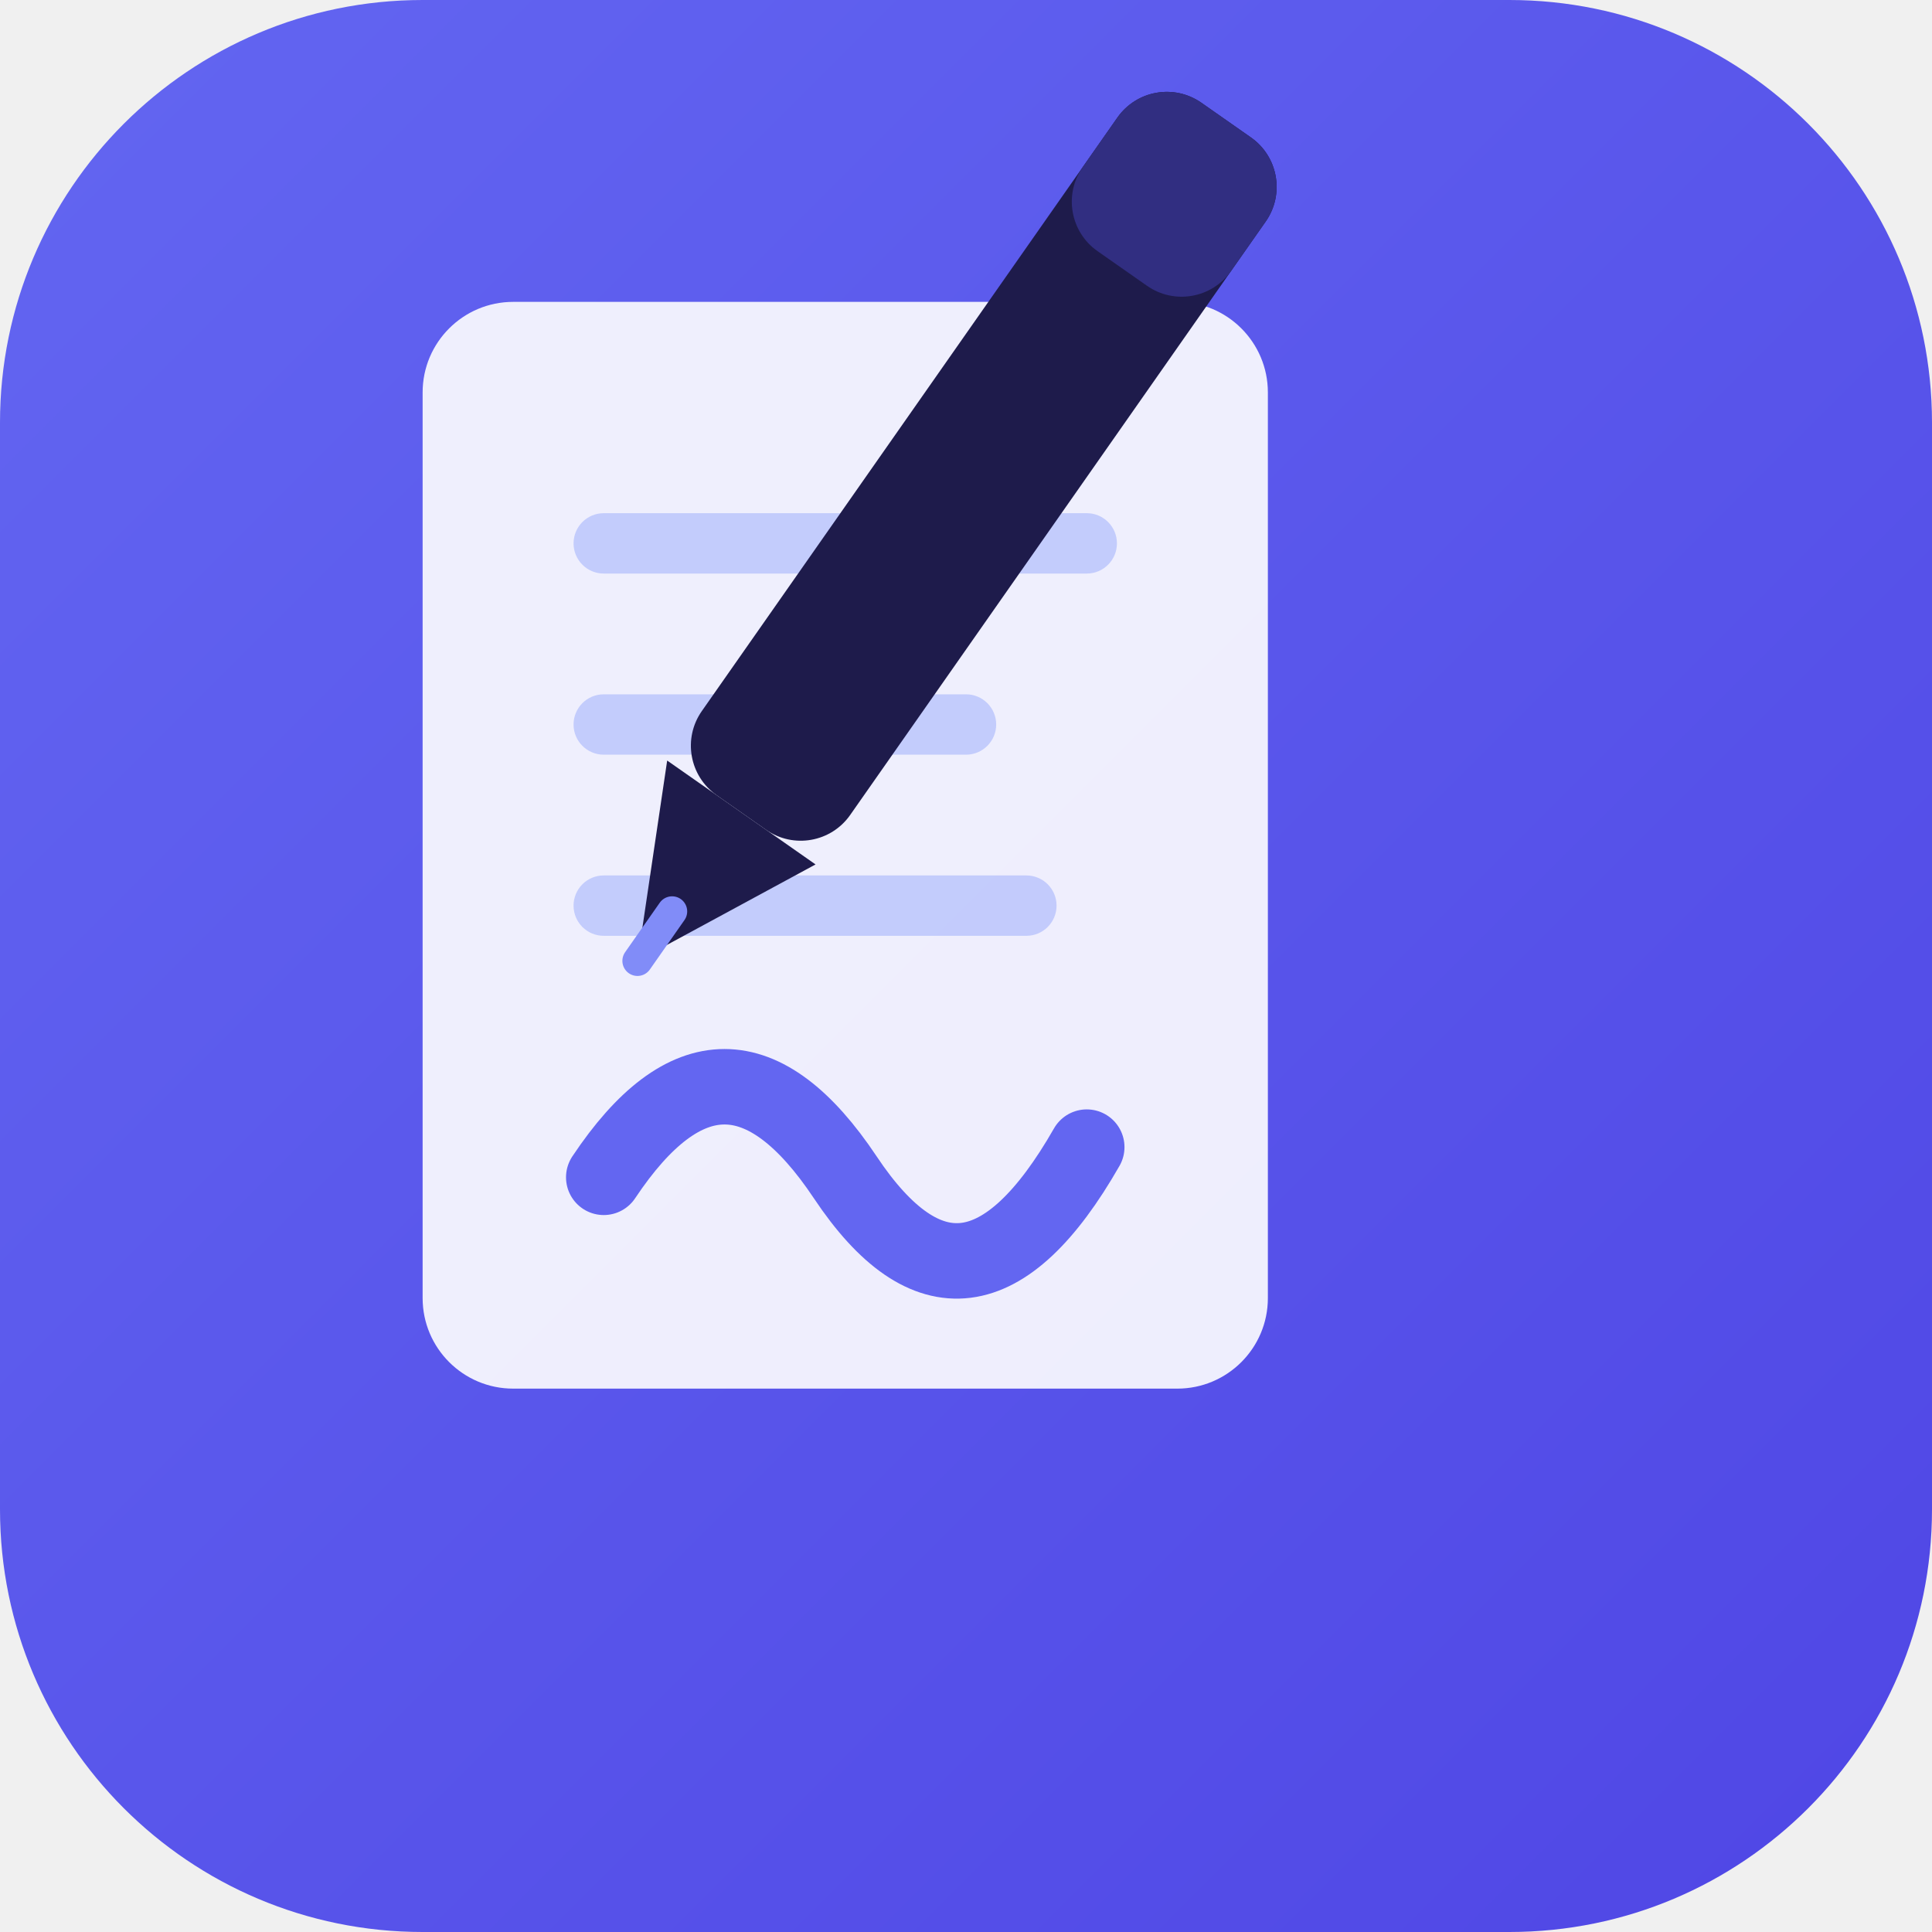
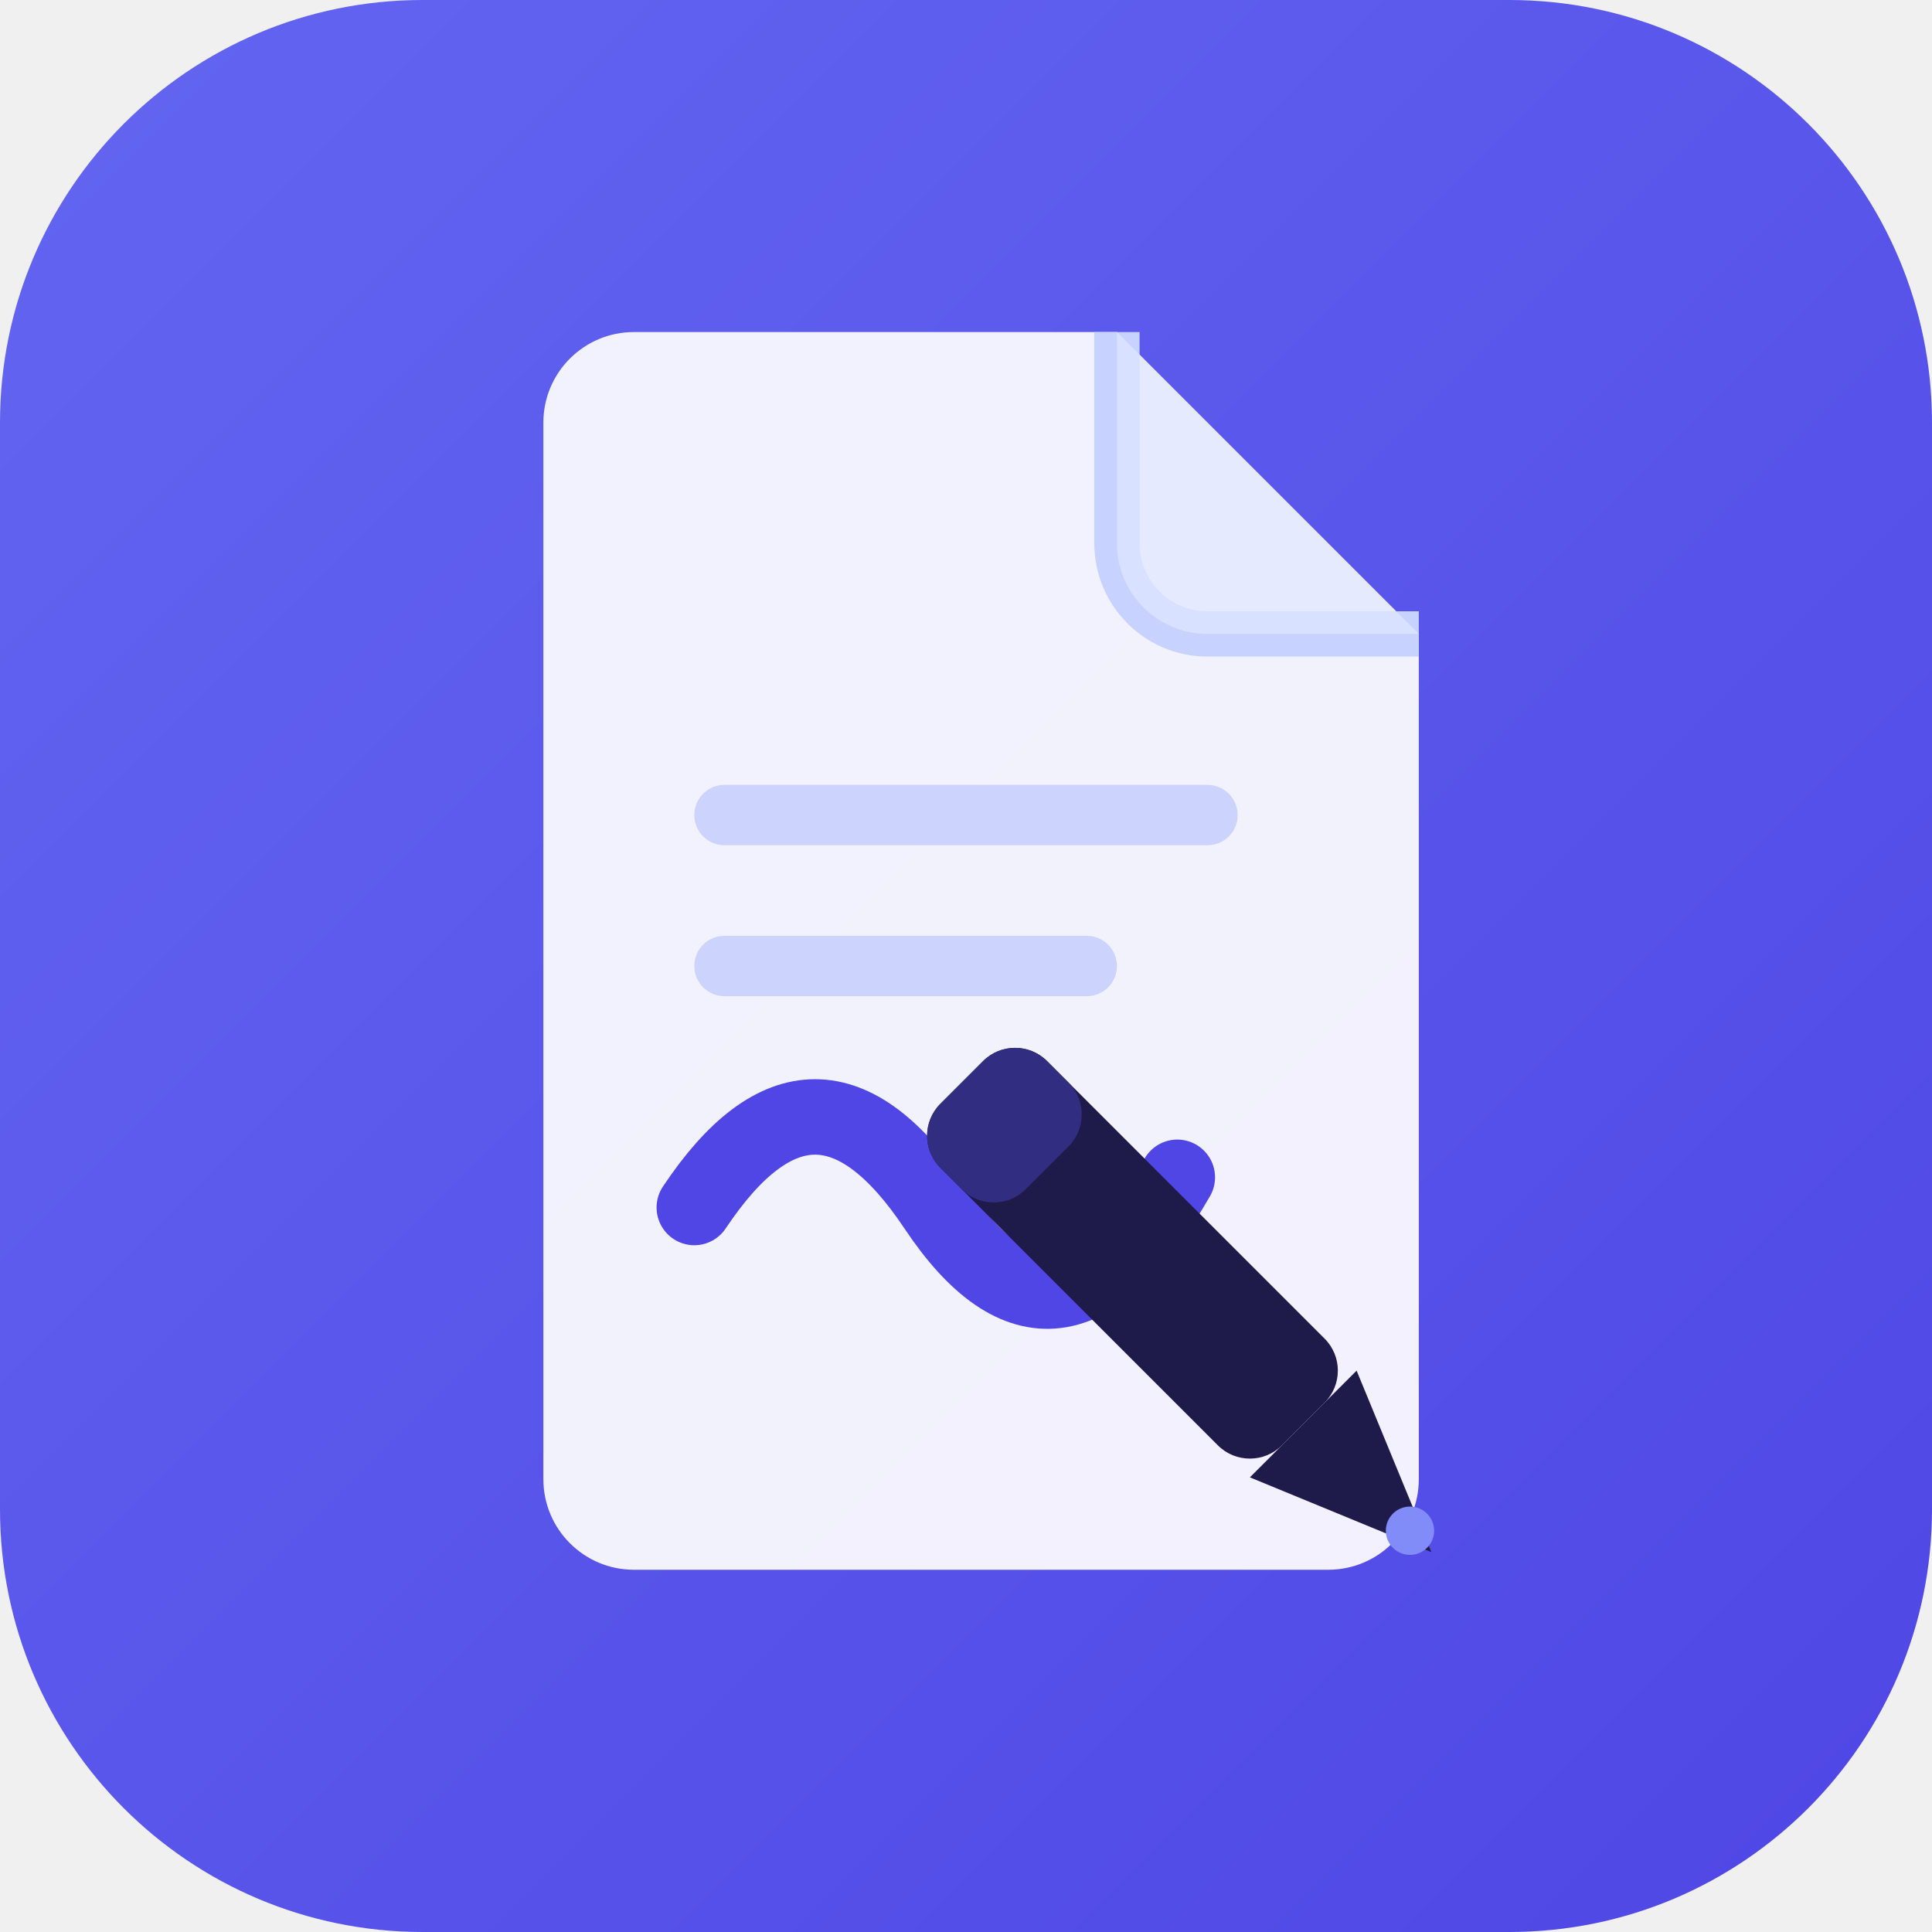
<svg xmlns="http://www.w3.org/2000/svg" viewBox="0 0 64 64">
  <defs>
    <linearGradient id="bg" x1="0" y1="0" x2="1" y2="1">
      <stop offset="0%" stop-color="#6366f1" />
      <stop offset="100%" stop-color="#4f46e5" />
    </linearGradient>
  </defs>
  <rect width="64" height="64" rx="14" fill="url(#bg)" />
-   <rect x="14" y="10" width="28" height="36" rx="3" fill="#fff" opacity="0.9" />
-   <rect x="19" y="17" width="18" height="2" rx="1" fill="#a5b4fc" opacity="0.6" />
-   <rect x="19" y="23" width="14" height="2" rx="1" fill="#a5b4fc" opacity="0.6" />
-   <rect x="19" y="29" width="16" height="2" rx="1" fill="#a5b4fc" opacity="0.6" />
-   <g transform="translate(28, 22) rotate(35)">
-     <rect x="-3" y="-22" width="6" height="28" rx="2" fill="#1e1b4b" />
-     <polygon points="-3,6 3,6 0,12" fill="#1e1b4b" />
-     <rect x="-3" y="-22" width="6" height="6" rx="2" fill="#312e81" />
-     <line x1="0" y1="10" x2="0" y2="12" stroke="#818cf8" stroke-width="1" stroke-linecap="round" />
+   <path d="M18 14a3 3 0 0 1 3-3h16l10 10v28a3 3 0 0 1-3 3H21a3 3 0 0 1-3-3Z" fill="#fff" opacity="0.92" />
+   <path d="M37 11v7a3 3 0 0 0 3 3h7" fill="none" stroke="#c7d2fe" stroke-width="1.5" />
+   <path d="M37 11l10 10h-7a3 3 0 0 1-3-3Z" fill="#e0e7ff" opacity="0.7" />
+   <rect x="23" y="26" width="18" height="2" rx="1" fill="#a5b4fc" opacity="0.5" />
+   <rect x="23" y="31" width="14" height="2" rx="1" fill="#a5b4fc" opacity="0.5" />
+   <path d="M23 40 Q27 34 31 40 Q35 46 39 39" stroke="#4f46e5" stroke-width="2.5" fill="none" stroke-linecap="round" />
+   <g transform="translate(46, 50) rotate(-45)">
+     <rect x="-2.5" y="-20" width="5" height="16" rx="1.5" fill="#1e1b4b" />
+     <rect x="-2.5" y="-20" width="5" height="4" rx="1.5" fill="#312e81" />
+     <polygon points="-2.5,-4 2.5,-4 0,2" fill="#1e1b4b" />
+     <circle cx="0" cy="1" r="0.8" fill="#818cf8" />
  </g>
-   <path d="M20 39 Q24 33 28 39 Q32 45 36 38" stroke="#6366f1" stroke-width="2.5" fill="none" stroke-linecap="round" />
</svg>
